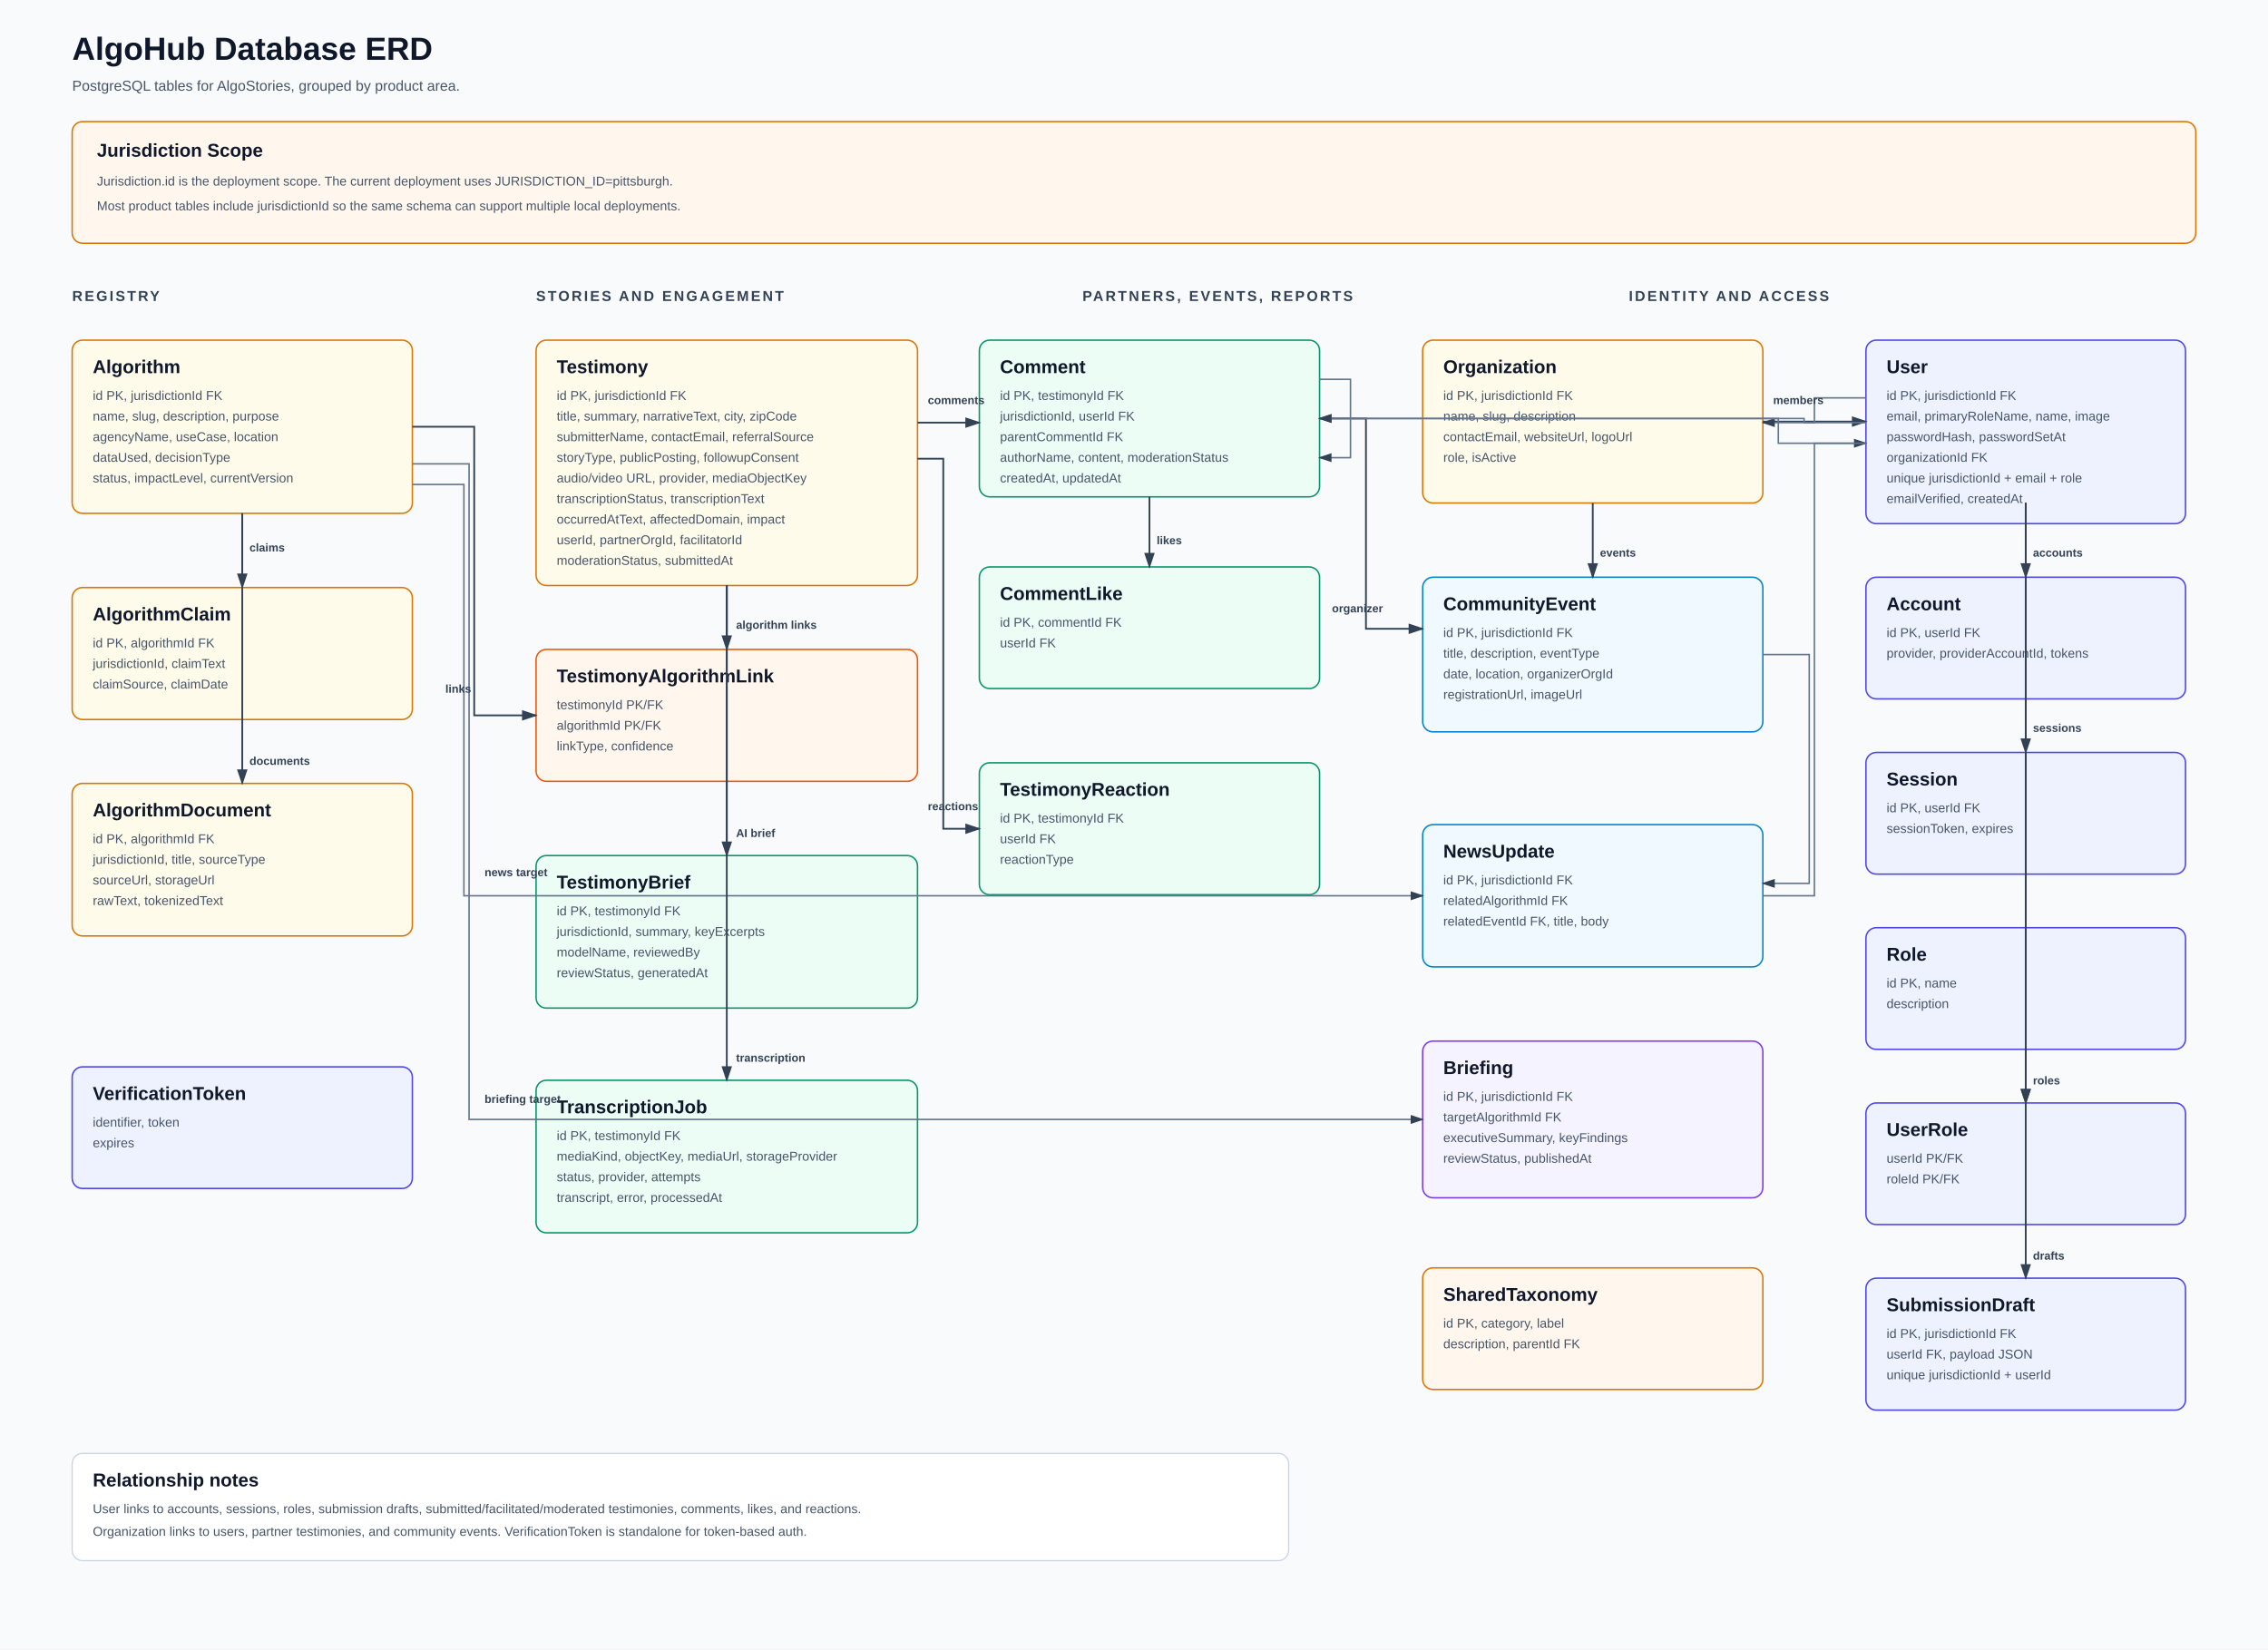
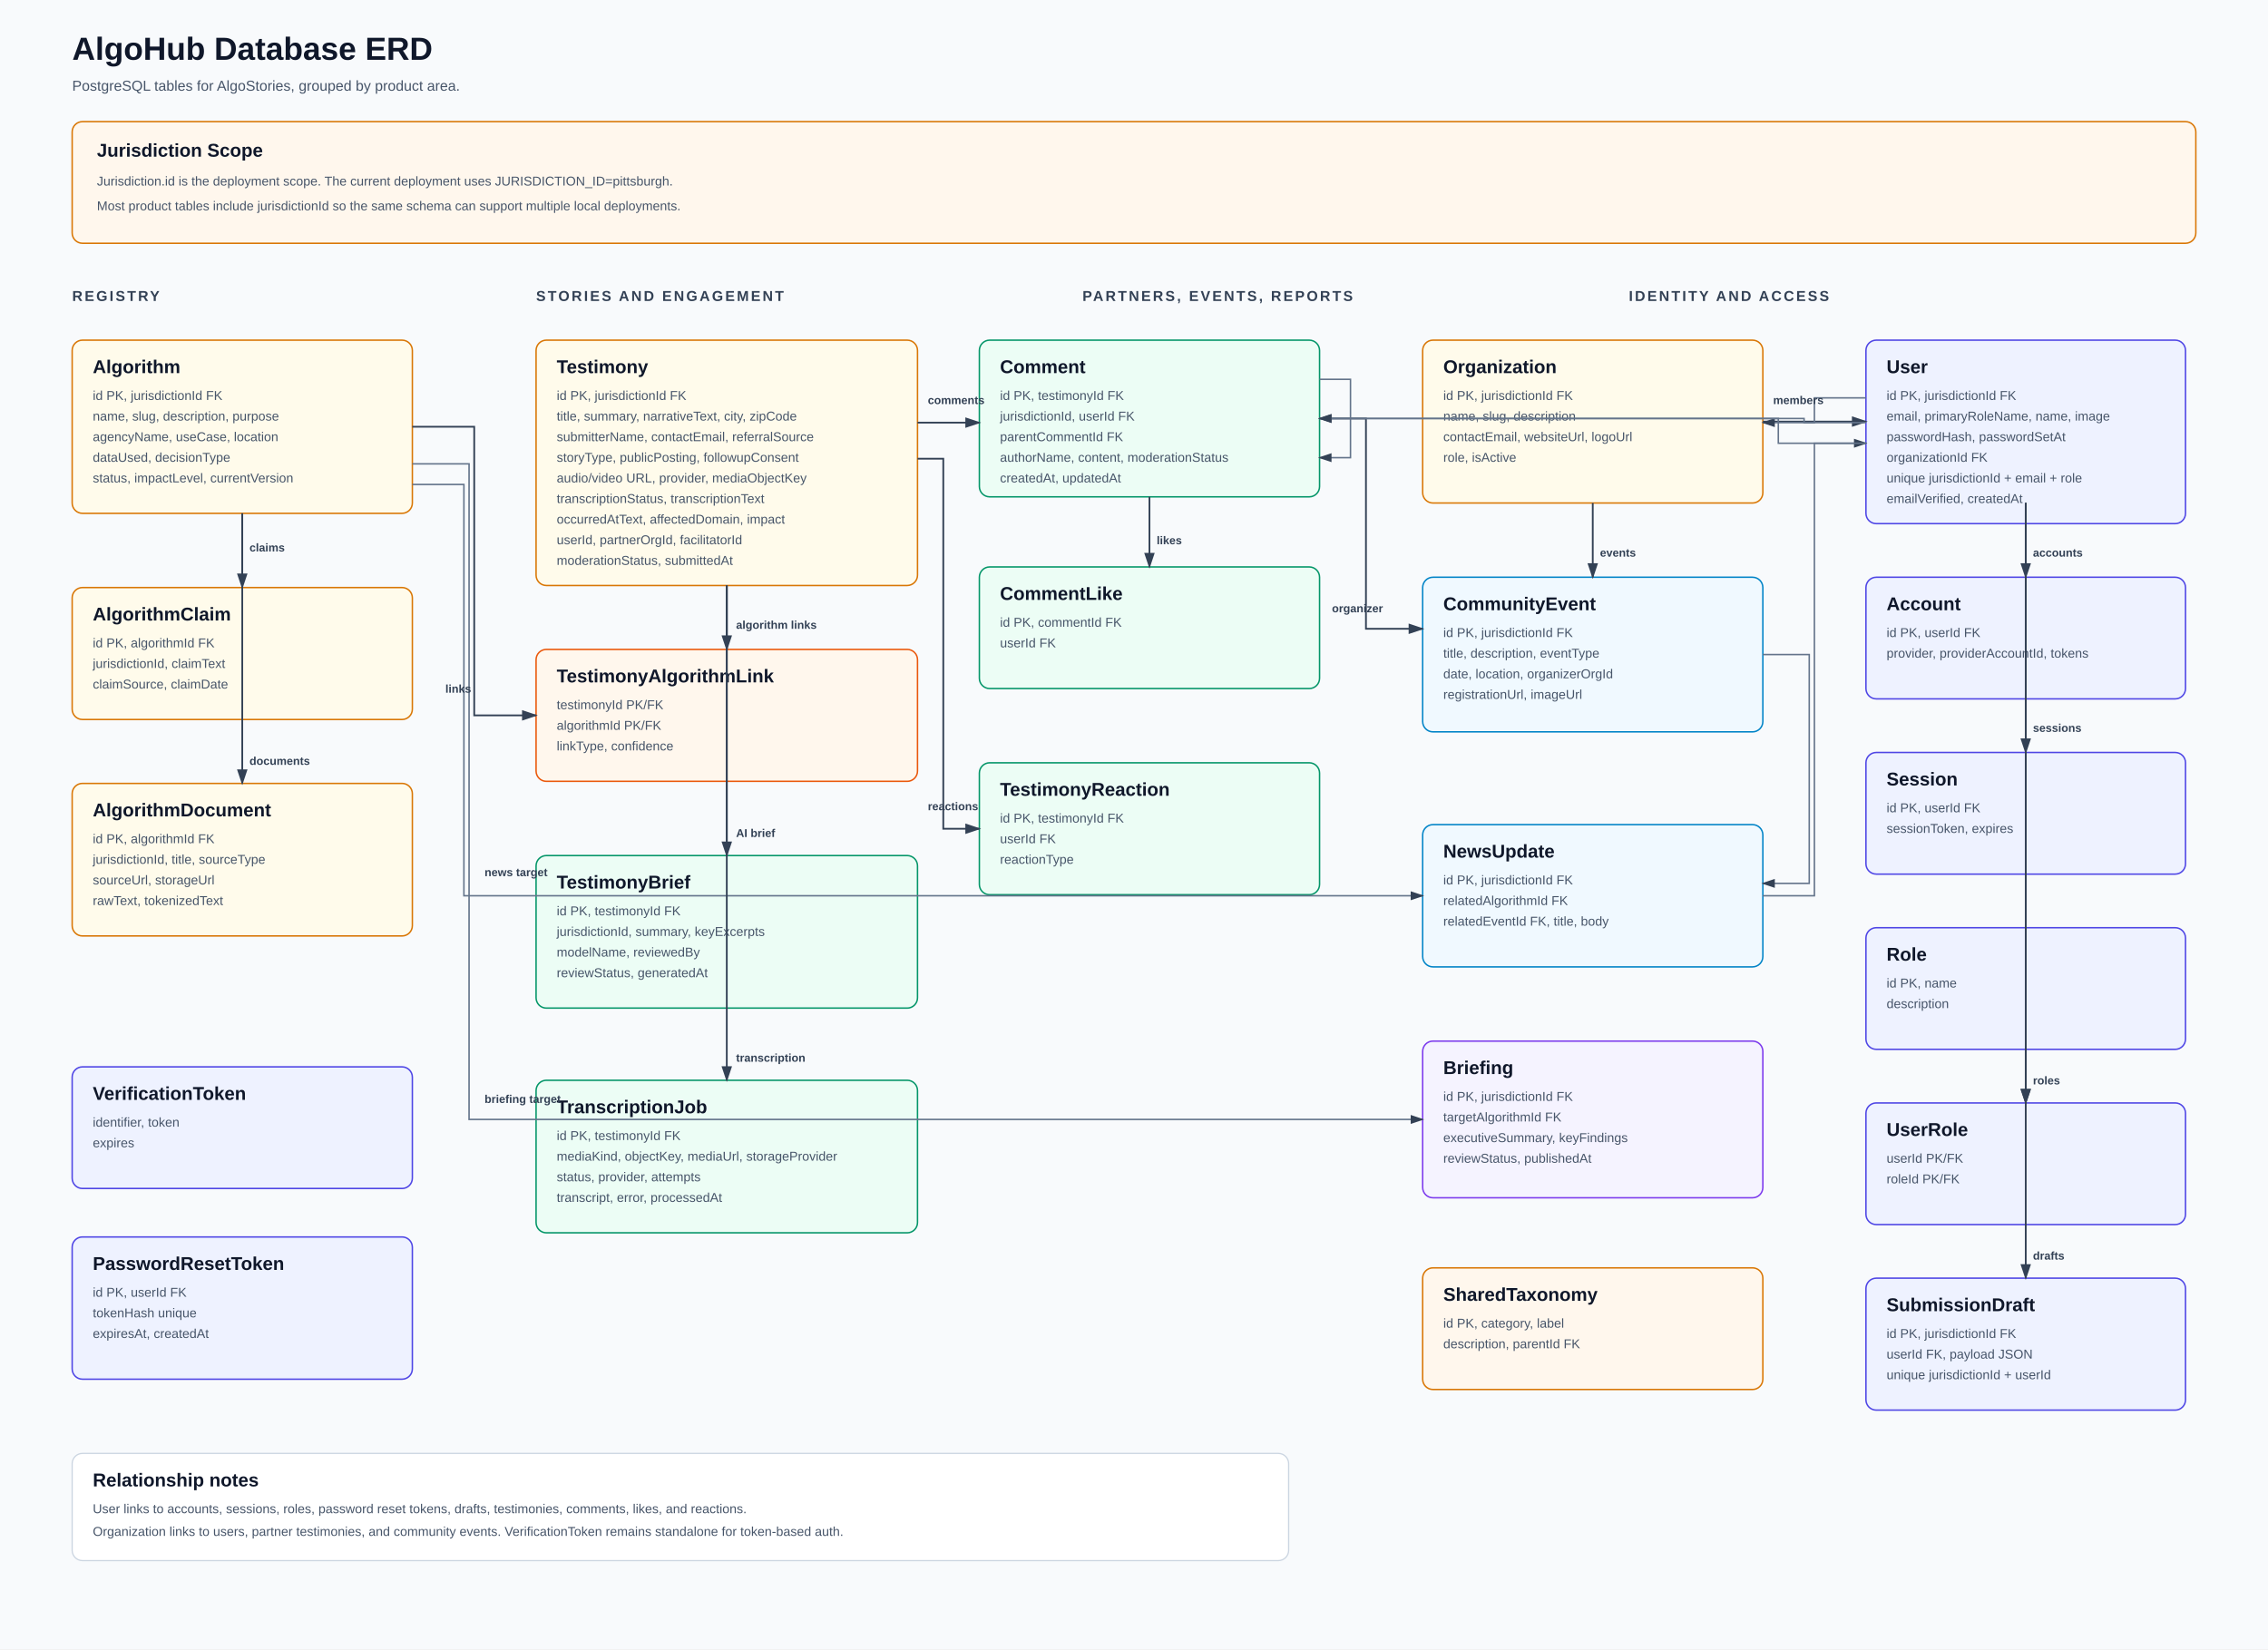
<svg xmlns="http://www.w3.org/2000/svg" width="2200" height="1600" viewBox="0 0 2200 1600" role="img" aria-labelledby="title desc">
  <defs>
    <marker id="arrow" markerWidth="10" markerHeight="10" refX="8" refY="3" orient="auto" markerUnits="strokeWidth">
      <path d="M0,0 L0,6 L9,3 z" fill="#334155" />
    </marker>
    <style>
      .page { fill: #f8fafc; }
      .label { fill: #0f172a; font-family: Arial, Helvetica, sans-serif; }
      .muted { fill: #475569; font-family: Arial, Helvetica, sans-serif; font-size: 14px; }
      .section { fill: #334155; font-family: Arial, Helvetica, sans-serif; font-size: 14px; font-weight: 700; letter-spacing: .14em; }
      .box { fill: #fff; stroke: #cbd5e1; stroke-width: 1.4; rx: 10; }
      .scope { fill: #fff7ed; stroke: #d97706; }
      .core { fill: #fffbeb; stroke: #d97706; }
      .join { fill: #fff7ed; stroke: #ea580c; }
      .engage { fill: #ecfdf5; stroke: #059669; }
      .auth { fill: #eef2ff; stroke: #4f46e5; }
      .report { fill: #f5f3ff; stroke: #7c3aed; }
      .feed { fill: #f0f9ff; stroke: #0284c7; }
      .title { font-size: 18px; font-weight: 700; }
      .field { fill: #475569; font-family: Arial, Helvetica, sans-serif; font-size: 12.5px; }
      .line { stroke: #334155; stroke-width: 1.7; fill: none; marker-end: url(#arrow); }
      .line2 { stroke: #64748b; stroke-width: 1.45; fill: none; marker-end: url(#arrow); }
      .tagtext { fill: #334155; font-family: Arial, Helvetica, sans-serif; font-size: 11px; font-weight: 700; }
      .legend { fill: #ffffff; stroke: #cbd5e1; stroke-width: 1.2; rx: 10; }
    </style>
  </defs>
  <rect class="page" width="2200" height="1600" />
  <text x="70" y="58" class="label" font-size="31" font-weight="800">AlgoHub Database ERD</text>
  <text x="70" y="88" class="muted">PostgreSQL tables for AlgoStories, grouped by product area.</text>
  <g transform="translate(70 118)">
    <rect class="box scope" width="2060" height="118" />
    <text x="24" y="34" class="label title">Jurisdiction Scope</text>
    <text x="24" y="62" class="field">Jurisdiction.id is the deployment scope. The current deployment uses JURISDICTION_ID=pittsburgh.</text>
    <text x="24" y="86" class="field">Most product tables include jurisdictionId so the same schema can support multiple local deployments.</text>
  </g>
  <text x="70" y="292" class="section">REGISTRY</text>
  <text x="520" y="292" class="section">STORIES AND ENGAGEMENT</text>
  <text x="1050" y="292" class="section">PARTNERS, EVENTS, REPORTS</text>
  <text x="1580" y="292" class="section">IDENTITY AND ACCESS</text>
  <g id="algorithm" transform="translate(70 330)">
    <rect class="box core" width="330" height="168" />
    <text x="20" y="32" class="label title">Algorithm</text>
    <text x="20" y="58" class="field">id PK, jurisdictionId FK</text>
    <text x="20" y="78" class="field">name, slug, description, purpose</text>
    <text x="20" y="98" class="field">agencyName, useCase, location</text>
    <text x="20" y="118" class="field">dataUsed, decisionType</text>
    <text x="20" y="138" class="field">status, impactLevel, currentVersion</text>
  </g>
  <g id="claim" transform="translate(70 570)">
    <rect class="box core" width="330" height="128" />
    <text x="20" y="32" class="label title">AlgorithmClaim</text>
    <text x="20" y="58" class="field">id PK, algorithmId FK</text>
    <text x="20" y="78" class="field">jurisdictionId, claimText</text>
    <text x="20" y="98" class="field">claimSource, claimDate</text>
  </g>
  <g id="document" transform="translate(70 760)">
    <rect class="box core" width="330" height="148" />
    <text x="20" y="32" class="label title">AlgorithmDocument</text>
    <text x="20" y="58" class="field">id PK, algorithmId FK</text>
    <text x="20" y="78" class="field">jurisdictionId, title, sourceType</text>
    <text x="20" y="98" class="field">sourceUrl, storageUrl</text>
    <text x="20" y="118" class="field">rawText, tokenizedText</text>
  </g>
  <g id="testimony" transform="translate(520 330)">
    <rect class="box core" width="370" height="238" />
    <text x="20" y="32" class="label title">Testimony</text>
    <text x="20" y="58" class="field">id PK, jurisdictionId FK</text>
    <text x="20" y="78" class="field">title, summary, narrativeText, city, zipCode</text>
    <text x="20" y="98" class="field">submitterName, contactEmail, referralSource</text>
    <text x="20" y="118" class="field">storyType, publicPosting, followupConsent</text>
    <text x="20" y="138" class="field">audio/video URL, provider, mediaObjectKey</text>
    <text x="20" y="158" class="field">transcriptionStatus, transcriptionText</text>
    <text x="20" y="178" class="field">occurredAtText, affectedDomain, impact</text>
    <text x="20" y="198" class="field">userId, partnerOrgId, facilitatorId</text>
    <text x="20" y="218" class="field">moderationStatus, submittedAt</text>
  </g>
  <g id="link" transform="translate(520 630)">
    <rect class="box join" width="370" height="128" />
    <text x="20" y="32" class="label title">TestimonyAlgorithmLink</text>
    <text x="20" y="58" class="field">testimonyId PK/FK</text>
    <text x="20" y="78" class="field">algorithmId PK/FK</text>
    <text x="20" y="98" class="field">linkType, confidence</text>
  </g>
  <g id="brief" transform="translate(520 830)">
    <rect class="box engage" width="370" height="148" />
    <text x="20" y="32" class="label title">TestimonyBrief</text>
    <text x="20" y="58" class="field">id PK, testimonyId FK</text>
    <text x="20" y="78" class="field">jurisdictionId, summary, keyExcerpts</text>
    <text x="20" y="98" class="field">modelName, reviewedBy</text>
    <text x="20" y="118" class="field">reviewStatus, generatedAt</text>
  </g>
  <g id="transcription" transform="translate(520 1048)">
    <rect class="box engage" width="370" height="148" />
    <text x="20" y="32" class="label title">TranscriptionJob</text>
    <text x="20" y="58" class="field">id PK, testimonyId FK</text>
    <text x="20" y="78" class="field">mediaKind, objectKey, mediaUrl, storageProvider</text>
    <text x="20" y="98" class="field">status, provider, attempts</text>
    <text x="20" y="118" class="field">transcript, error, processedAt</text>
  </g>
  <g id="comment" transform="translate(950 330)">
    <rect class="box engage" width="330" height="152" />
    <text x="20" y="32" class="label title">Comment</text>
    <text x="20" y="58" class="field">id PK, testimonyId FK</text>
    <text x="20" y="78" class="field">jurisdictionId, userId FK</text>
    <text x="20" y="98" class="field">parentCommentId FK</text>
    <text x="20" y="118" class="field">authorName, content, moderationStatus</text>
    <text x="20" y="138" class="field">createdAt, updatedAt</text>
  </g>
  <g id="like" transform="translate(950 550)">
    <rect class="box engage" width="330" height="118" />
    <text x="20" y="32" class="label title">CommentLike</text>
    <text x="20" y="58" class="field">id PK, commentId FK</text>
    <text x="20" y="78" class="field">userId FK</text>
  </g>
  <g id="reaction" transform="translate(950 740)">
    <rect class="box engage" width="330" height="128" />
    <text x="20" y="32" class="label title">TestimonyReaction</text>
    <text x="20" y="58" class="field">id PK, testimonyId FK</text>
    <text x="20" y="78" class="field">userId FK</text>
    <text x="20" y="98" class="field">reactionType</text>
  </g>
  <g id="organization" transform="translate(1380 330)">
    <rect class="box core" width="330" height="158" />
    <text x="20" y="32" class="label title">Organization</text>
    <text x="20" y="58" class="field">id PK, jurisdictionId FK</text>
    <text x="20" y="78" class="field">name, slug, description</text>
    <text x="20" y="98" class="field">contactEmail, websiteUrl, logoUrl</text>
    <text x="20" y="118" class="field">role, isActive</text>
  </g>
  <g id="event" transform="translate(1380 560)">
    <rect class="box feed" width="330" height="150" />
    <text x="20" y="32" class="label title">CommunityEvent</text>
    <text x="20" y="58" class="field">id PK, jurisdictionId FK</text>
    <text x="20" y="78" class="field">title, description, eventType</text>
    <text x="20" y="98" class="field">date, location, organizerOrgId</text>
    <text x="20" y="118" class="field">registrationUrl, imageUrl</text>
  </g>
  <g id="news" transform="translate(1380 800)">
    <rect class="box feed" width="330" height="138" />
    <text x="20" y="32" class="label title">NewsUpdate</text>
    <text x="20" y="58" class="field">id PK, jurisdictionId FK</text>
    <text x="20" y="78" class="field">relatedAlgorithmId FK</text>
    <text x="20" y="98" class="field">relatedEventId FK, title, body</text>
  </g>
  <g id="fullbriefing" transform="translate(1380 1010)">
    <rect class="box report" width="330" height="152" />
    <text x="20" y="32" class="label title">Briefing</text>
    <text x="20" y="58" class="field">id PK, jurisdictionId FK</text>
    <text x="20" y="78" class="field">targetAlgorithmId FK</text>
    <text x="20" y="98" class="field">executiveSummary, keyFindings</text>
    <text x="20" y="118" class="field">reviewStatus, publishedAt</text>
  </g>
  <g id="taxonomy" transform="translate(1380 1230)">
    <rect class="box scope" width="330" height="118" />
    <text x="20" y="32" class="label title">SharedTaxonomy</text>
    <text x="20" y="58" class="field">id PK, category, label</text>
    <text x="20" y="78" class="field">description, parentId FK</text>
  </g>
  <g id="user" transform="translate(1810 330)">
    <rect class="box auth" width="310" height="178" />
    <text x="20" y="32" class="label title">User</text>
    <text x="20" y="58" class="field">id PK, jurisdictionId FK</text>
    <text x="20" y="78" class="field">email, primaryRoleName, name, image</text>
    <text x="20" y="98" class="field">passwordHash, passwordSetAt</text>
    <text x="20" y="118" class="field">organizationId FK</text>
    <text x="20" y="138" class="field">unique jurisdictionId + email + role</text>
    <text x="20" y="158" class="field">emailVerified, createdAt</text>
  </g>
  <g id="account" transform="translate(1810 560)">
    <rect class="box auth" width="310" height="118" />
    <text x="20" y="32" class="label title">Account</text>
    <text x="20" y="58" class="field">id PK, userId FK</text>
    <text x="20" y="78" class="field">provider, providerAccountId, tokens</text>
  </g>
  <g id="session" transform="translate(1810 730)">
    <rect class="box auth" width="310" height="118" />
    <text x="20" y="32" class="label title">Session</text>
    <text x="20" y="58" class="field">id PK, userId FK</text>
    <text x="20" y="78" class="field">sessionToken, expires</text>
  </g>
  <g id="role" transform="translate(1810 900)">
    <rect class="box auth" width="310" height="118" />
    <text x="20" y="32" class="label title">Role</text>
    <text x="20" y="58" class="field">id PK, name</text>
    <text x="20" y="78" class="field">description</text>
  </g>
  <g id="userrole" transform="translate(1810 1070)">
    <rect class="box auth" width="310" height="118" />
    <text x="20" y="32" class="label title">UserRole</text>
    <text x="20" y="58" class="field">userId PK/FK</text>
    <text x="20" y="78" class="field">roleId PK/FK</text>
  </g>
  <g id="submissiondraft" transform="translate(1810 1240)">
    <rect class="box auth" width="310" height="128" />
    <text x="20" y="32" class="label title">SubmissionDraft</text>
    <text x="20" y="58" class="field">id PK, jurisdictionId FK</text>
    <text x="20" y="78" class="field">userId FK, payload JSON</text>
    <text x="20" y="98" class="field">unique jurisdictionId + userId</text>
  </g>
  <g id="token" transform="translate(70 1035)">
    <rect class="box auth" width="330" height="118" />
    <text x="20" y="32" class="label title">VerificationToken</text>
    <text x="20" y="58" class="field">identifier, token</text>
    <text x="20" y="78" class="field">expires</text>
  </g>
+   <g id="passwordresettoken" transform="translate(70 1200)">
+     <rect class="box auth" width="330" height="138" />
+     <text x="20" y="32" class="label title">PasswordResetToken</text>
+     <text x="20" y="58" class="field">id PK, userId FK</text>
+     <text x="20" y="78" class="field">tokenHash unique</text>
+     <text x="20" y="98" class="field">expiresAt, createdAt</text>
+   </g>
  <g id="legend" transform="translate(70 1410)">
    <rect class="legend" width="1180" height="104" />
    <text x="20" y="32" class="label title">Relationship notes</text>
-     <text x="20" y="58" class="field">User links to accounts, sessions, roles, submission drafts, submitted/facilitated/moderated testimonies, comments, likes, and reactions.</text>
-     <text x="20" y="80" class="field">Organization links to users, partner testimonies, and community events. VerificationToken is standalone for token-based auth.</text>
+     <text x="20" y="58" class="field">User links to accounts, sessions, roles, password reset tokens, drafts, testimonies, comments, likes, and reactions.</text>
+     <text x="20" y="80" class="field">Organization links to users, partner testimonies, and community events. VerificationToken remains standalone for token-based auth.</text>
  </g>
  <path class="line" d="M235 498 L235 570" />
  <path class="line" d="M235 498 L235 760" />
  <path class="line" d="M400 414 L460 414 L460 694 L520 694" />
  <path class="line2" d="M400 450 L455 450 L455 1086 L1380 1086" />
  <path class="line2" d="M400 470 L450 470 L450 869 L1380 869" />
  <path class="line" d="M705 568 L705 630" />
  <path class="line" d="M705 568 L705 830" />
  <path class="line" d="M705 568 L705 1048" />
  <path class="line" d="M890 410 L950 410" />
  <path class="line" d="M890 445 L915 445 L915 804 L950 804" />
  <path class="line" d="M1280 406 L1325 406 L1325 610 L1380 610" />
  <path class="line" d="M1115 482 L1115 550" />
  <path class="line2" d="M1280 368 L1310 368 L1310 444 L1280 444" />
  <path class="line" d="M1710 409 L1810 409" />
  <path class="line" d="M1545 488 L1545 560" />
  <path class="line2" d="M1710 635 L1755 635 L1755 857 L1710 857" />
  <path class="line2" d="M1710 869 L1760 869 L1760 430 L1810 430" />
  <path class="line" d="M1965 488 L1965 560" />
  <path class="line" d="M1965 488 L1965 730" />
  <path class="line" d="M1965 488 L1965 1070" />
  <path class="line" d="M1965 1018 L1965 1070" />
  <path class="line" d="M1965 488 L1965 1240" />
  <path class="line2" d="M1810 386 L1760 386 L1760 410 L1710 410" />
  <path class="line2" d="M1810 410 L1750 410 L1750 406 L1280 406" />
  <path class="line2" d="M1810 430 L1725 430 L1725 406 L1280 406" />
  <text x="242" y="535" class="tagtext">claims</text>
  <text x="242" y="742" class="tagtext">documents</text>
  <text x="432" y="672" class="tagtext">links</text>
  <text x="470" y="1070" class="tagtext">briefing target</text>
  <text x="470" y="850" class="tagtext">news target</text>
  <text x="714" y="610" class="tagtext">algorithm links</text>
  <text x="714" y="812" class="tagtext">AI brief</text>
  <text x="714" y="1030" class="tagtext">transcription</text>
  <text x="900" y="392" class="tagtext">comments</text>
  <text x="900" y="786" class="tagtext">reactions</text>
  <text x="1122" y="528" class="tagtext">likes</text>
  <text x="1292" y="594" class="tagtext">organizer</text>
  <text x="1552" y="540" class="tagtext">events</text>
  <text x="1720" y="392" class="tagtext">members</text>
  <text x="1972" y="540" class="tagtext">accounts</text>
  <text x="1972" y="710" class="tagtext">sessions</text>
  <text x="1972" y="1052" class="tagtext">roles</text>
  <text x="1972" y="1222" class="tagtext">drafts</text>
</svg>
